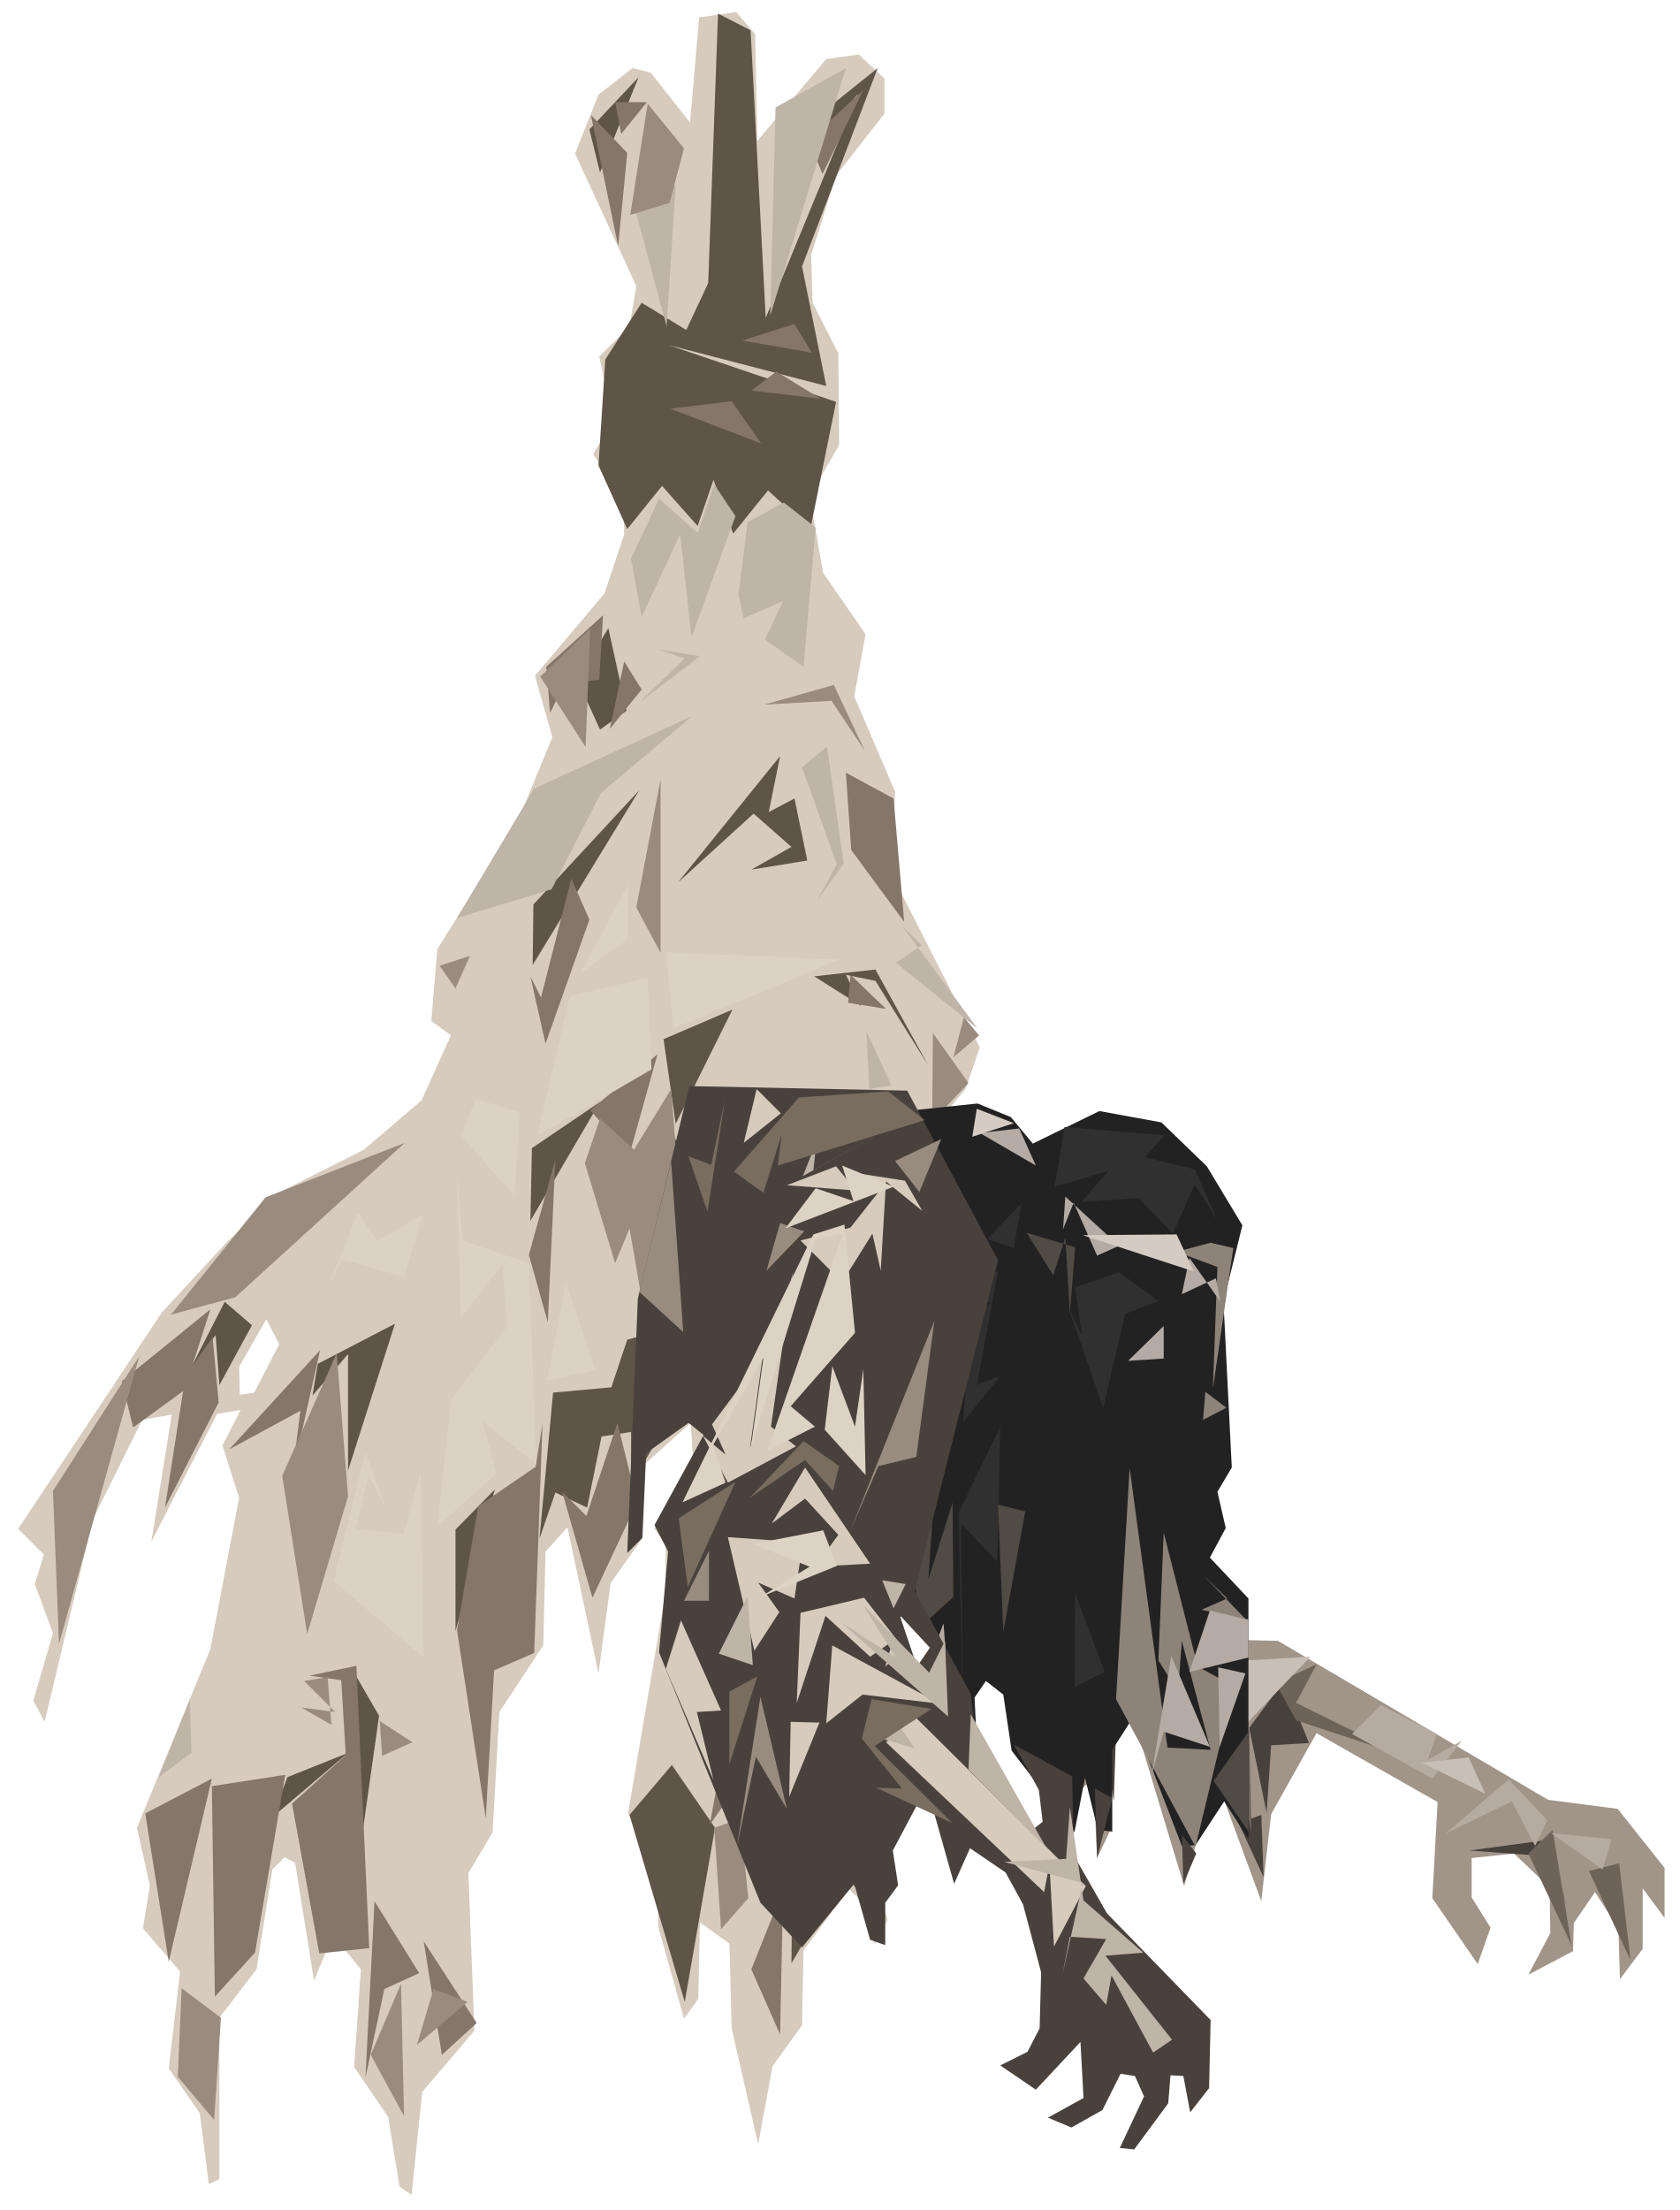
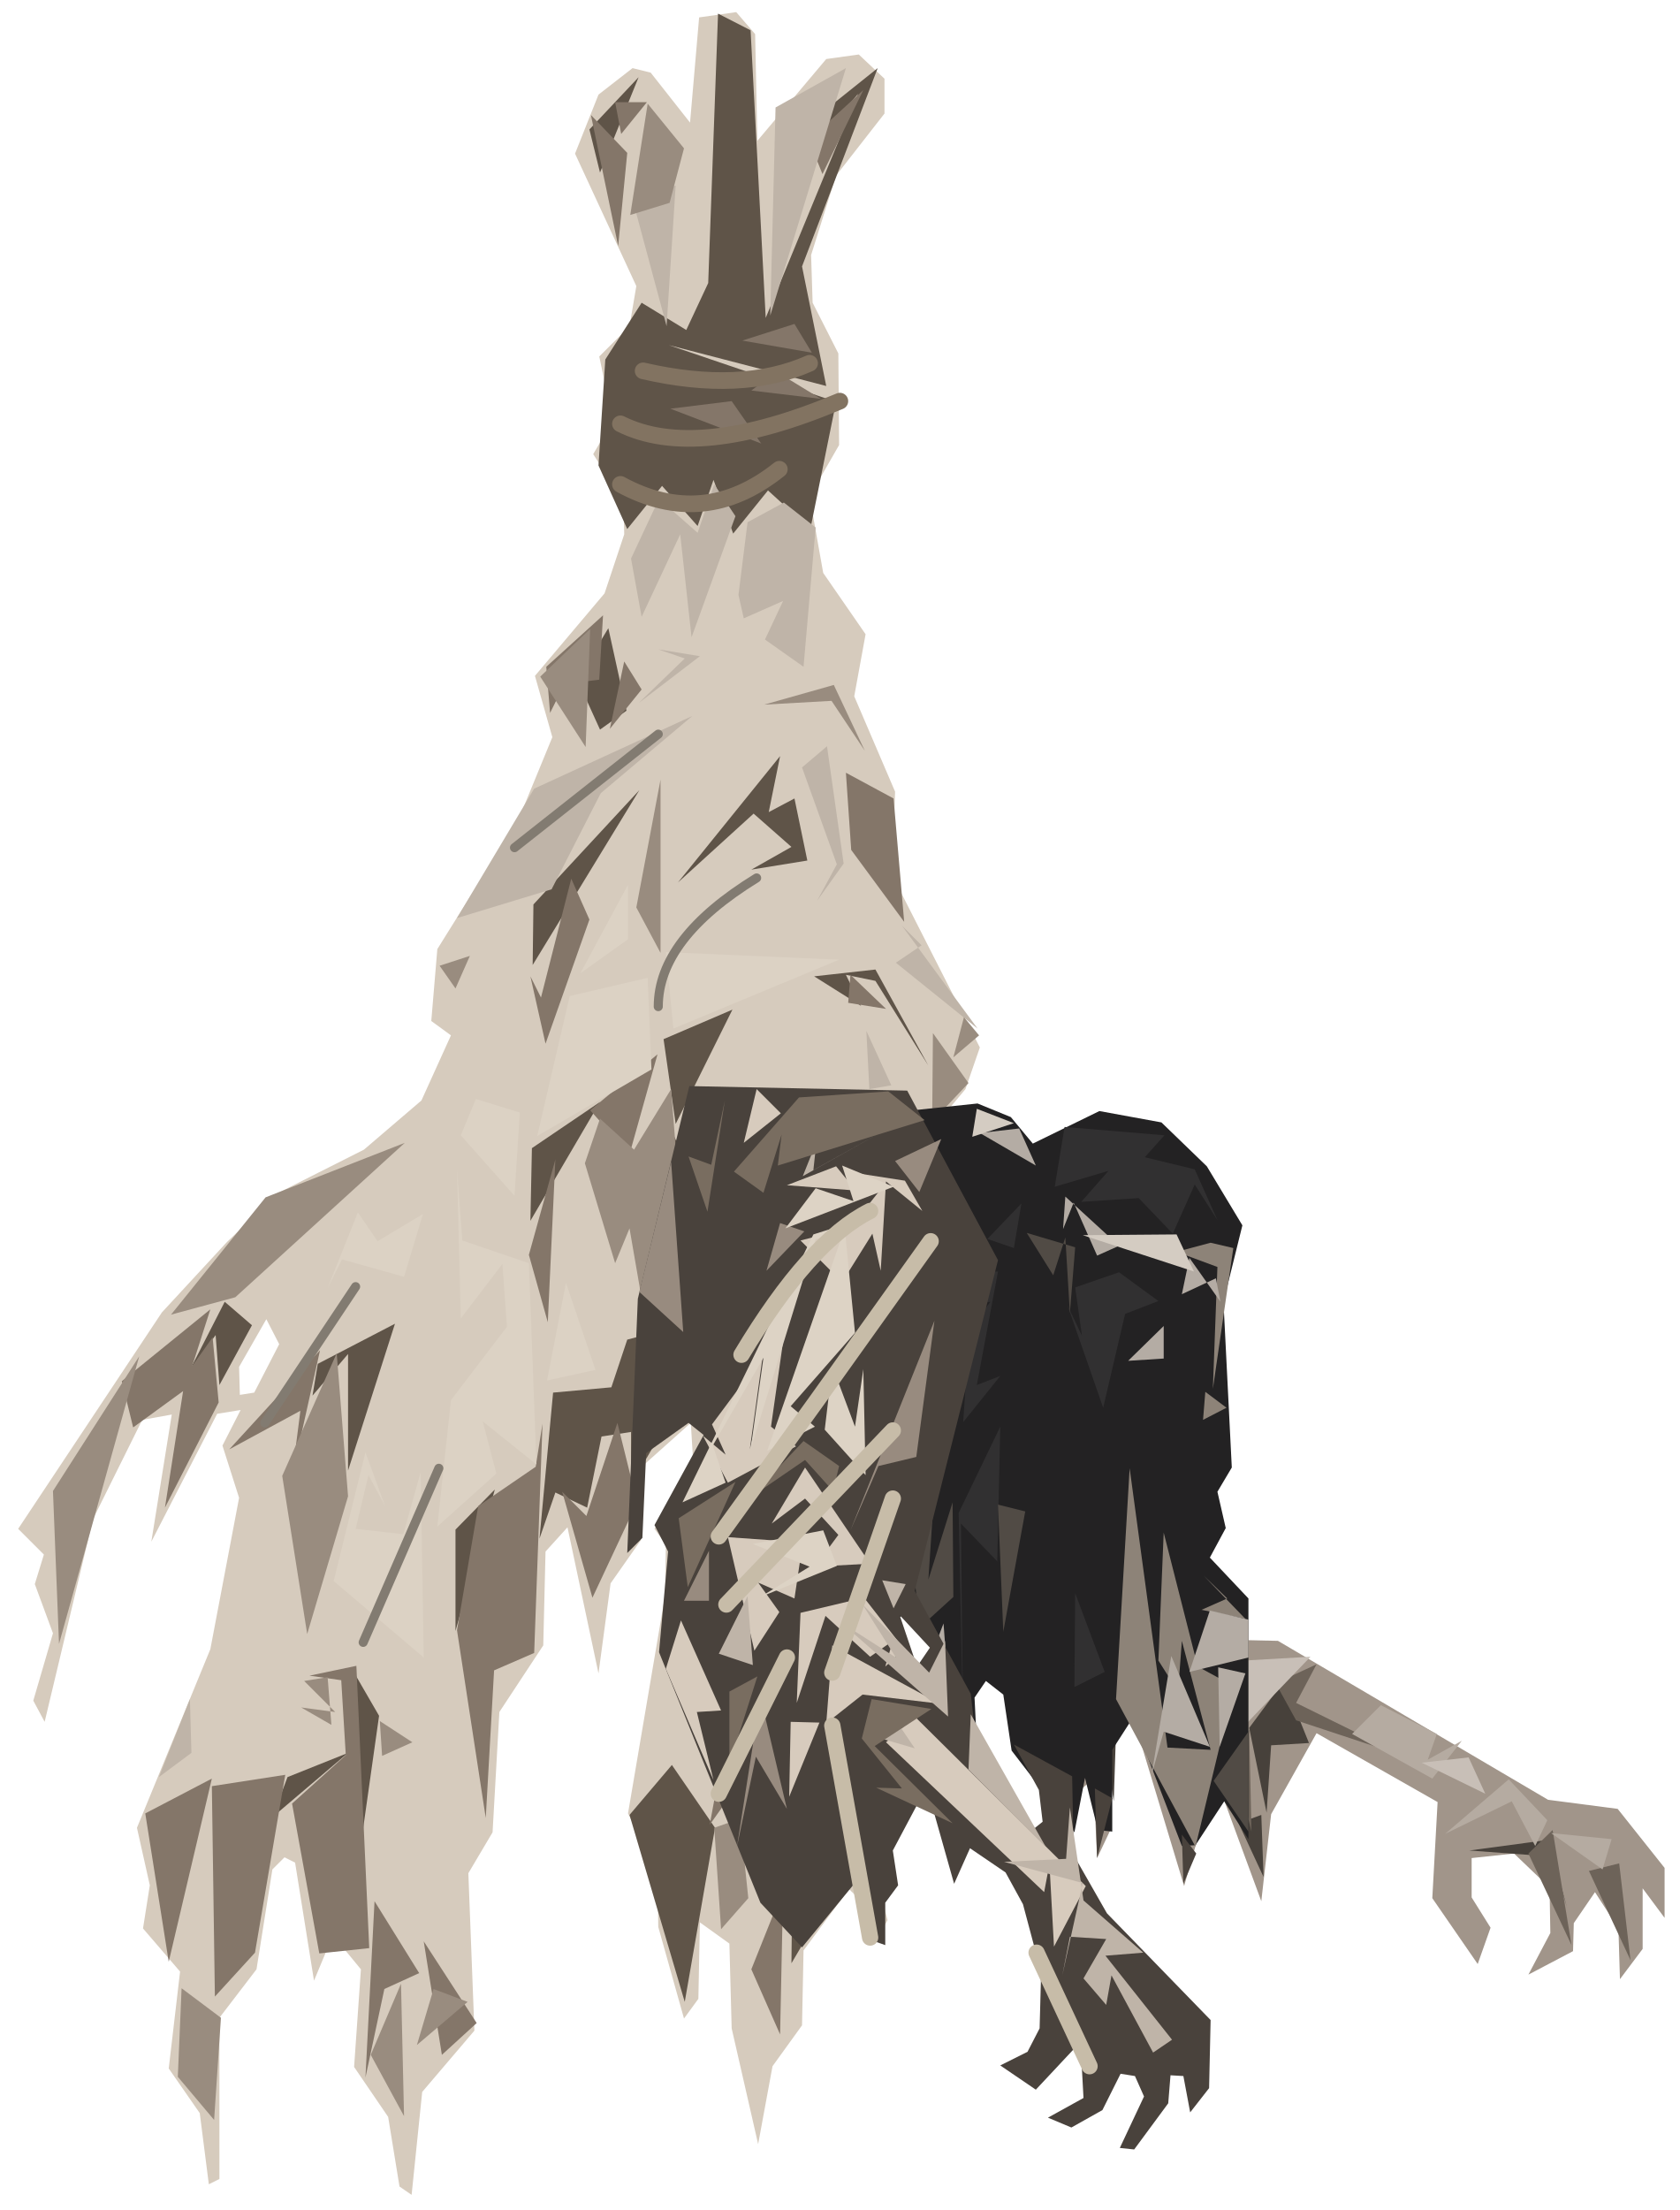
<svg xmlns="http://www.w3.org/2000/svg" viewBox="-111 -290 222 292">
  <g id="garment" stroke-linecap="round" stroke-linejoin="round">
    <path d="M-83.4 -1.4L-84.6 -10.8L-88.7 -16.7L-87.2 -29.5L-92.1 -35.2L-91.2 -40.9L-92.9 -48.5L-83.2 -72.1L-79.4 -92.1L-81.6 -99.0L-79.2 -103.7L-82.3 -103.2L-91.0 -86.3L-88.3 -103.1L-92.2 -102.4L-98.7 -89.3L-105.1 -62.5L-106.6 -65.3L-104.0 -74.2L-106.4 -80.7L-105.2 -84.6L-108.6 -88.0L-89.6 -116.6L-81.0 -125.9L-74.2 -132.4L-62.9 -138.1L-55.3 -144.6L-51.4 -153.2L-54.0 -155.1L-53.2 -164.6L-42.4 -181.9L-38.0 -192.6L-40.3 -200.7L-31.1 -211.6L-28.5 -219.4L-28.6 -223.7L-32.6 -230.0L-30.0 -234.4L-31.8 -242.9L-27.8 -246.9L-26.9 -252.2L-35.0 -269.7L-31.9 -277.5L-27.4 -281.0L-25.0 -280.4L-19.8 -273.8L-18.6 -287.7L-13.7 -288.4L-11.2 -285.5L-10.9 -271.4L-1.8 -282.2L2.5 -282.8L5.9 -279.6L5.9 -275.0L-0.5 -266.8L-3.8 -256.3L-3.6 -250.0L-0.2 -243.3L-0.1 -231.2L-4.0 -224.4L-2.2 -214.3L3.4 -206.2L1.9 -198.0L7.3 -185.4L6.9 -174.4L18.5 -151.6L16.6 -146.1L10.0 -138.2L-0.2 -135.1L3.8 -46.2L6.3 -36.3L4.6 -33.1L3.7 -38.0L1.2 -40.4L-4.8 -32.3L-5.0 -22.4L-8.9 -17.0L-10.8 -6.7L-14.3 -22.0L-14.6 -33.2L-18.5 -36.0L-18.7 -25.9L-20.6 -23.3L-24.0 -35.4L-24.1 -42.7L-28.0 -50.4L-23.1 -79.2L-23.0 -85.9L-24.5 -88.0L-19.4 -97.1L-19.7 -102.0L-26.3 -96.1L-26.3 -86.5L-30.3 -80.8L-31.9 -68.9L-36.0 -88.2L-38.9 -85.0L-39.2 -72.6L-45.0 -63.8L-45.9 -47.9L-49.1 -42.5L-48.3 -21.7L-55.2 -13.6L-56.6 0.0L-58.2 -1.1L-59.7 -10.3L-64.2 -16.9L-63.3 -29.8L-67.0 -34.3L-69.5 -28.3L-72.0 -43.9L-73.4 -44.6L-75.0 -43.0L-77.1 -29.8L-82.0 -23.4L-82.0 -2.1ZM-75.8 -115.7L-79.4 -109.4L-79.3 -105.7L-77.4 -106.0L-74.1 -112.4Z" fill="#d6cbbd" stroke="none" stroke-width="0" />
    <path d="M-16.1 -288.2L-11.8 -286.0L-9.8 -248.0L2.4 -277.6L-2.6 -271.6L-3.0 -274.6L5.0 -281.0L-5.0 -254.8L-1.8 -239.0L-22.6 -244.4L-0.5 -236.9L-3.9 -220.1L-9.5 -225.2L-14.1 -219.5L-16.7 -226.6L-18.8 -220.5L-23.5 -225.8L-28.1 -220.1L-31.9 -228.5L-31.0 -242.5L-26.2 -250.0L-20.3 -246.4L-17.4 -252.6ZM2.0 -63.0L5.0 -36.8L0.6 -42.5L-6.4 -30.6L-6.2 -49.1ZM-22.2 -56.8L-16.5 -48.5L-20.5 -25.5L-27.8 -50.2ZM-15.6 -140.9L-12.0 -132.8L-9.4 -134.4L-13.2 -109.7L-15.1 -106.9L-17.9 -110.5L-27.6 -93.8L-27.6 -100.8L-31.5 -100.2L-33.4 -90.8L-37.6 -92.8L-39.7 -86.7L-37.9 -106.0L-30.2 -106.7L-28.1 -113.0L-20.1 -115.1L-22.1 -140.3L-17.9 -131.1ZM-26.5 -185.6L-40.6 -162.5L-40.5 -170.5ZM-31.7 -144.4L-40.9 -128.7L-40.7 -138.3ZM-58.8 -115.1L-65.0 -95.7L-65.0 -111.1L-69.7 -105.6L-69.0 -109.8ZM-26.6 -279.8L-31.7 -267.2L-33.1 -272.9ZM-7.9 -190.1L-9.4 -182.7L-6.0 -184.5L-4.3 -176.3L-11.7 -175.1L-6.4 -178.1L-11.4 -182.5L-21.4 -173.4ZM-14.2 -156.6L-21.7 -141.5L-23.3 -152.7ZM-64.2 -69.0L-60.9 -63.3L-63.7 -43.5ZM-3.4 -161.0L4.7 -161.9L11.7 -149.2L4.7 -160.4L0.8 -161.2L2.8 -157.1ZM-8.0 -75.7L-8.6 -59.4L-11.0 -67.3L-13.7 -60.7L-14.6 -65.3ZM-30.6 -207.0L-28.2 -196.1L-31.7 -193.6L-34.7 -200.2ZM-81.3 -118.0L-77.7 -114.9L-82.0 -107.0L-82.5 -113.6L-85.9 -109.0ZM-45.6 -93.2L-50.8 -74.5L-50.8 -87.9ZM-75.0 -49.9L-73.0 -55.2L-65.0 -58.4ZM-5.3 -99.4L-0.2 -98.1L0.1 -92.7Z" fill="#5f5448" stroke="none" stroke-width="0" />
    <path d="M-73.3 -55.5L-77.3 -32.0L-82.6 -26.2L-83.0 -54.0ZM-39.3 -101.9L-40.4 -71.6L-45.7 -69.3L-46.8 -49.8L-50.6 -74.6L-47.8 -91.0L-40.2 -96.2ZM-63.9 -69.9L-62.2 -32.6L-68.8 -31.9L-72.4 -51.7L-65.3 -58.1L-65.9 -68.0L-70.1 -68.6ZM-83.0 -55.0L-88.7 -30.8L-91.8 -50.4ZM-29.4 -102.0L-26.8 -91.5L-32.7 -78.9L-36.7 -92.9L-33.5 -89.7ZM-37.6 -136.8L-38.6 -115.3L-41.1 -124.2ZM-83.2 -117.0L-85.6 -109.5L-82.9 -113.3L-82.1 -104.7L-89.2 -90.8L-86.8 -106.2L-93.4 -101.4L-94.9 -107.5ZM-14.1 -137.7L1.4 -146.0L12.0 -142.5L-2.2 -141.2L-10.5 -132.3ZM0.8 -187.9L7.1 -184.5L8.5 -168.2L1.5 -177.7ZM-80.7 -98.5L-68.7 -111.6L-72.4 -95.0L-71.3 -103.6ZM-32.9 -274.8L-28.1 -269.8L-29.3 -257.5ZM-22.4 -236.0L-14.3 -237.0L-10.4 -231.4ZM-7.5 -40.3L-7.9 -21.2L-11.7 -29.8ZM-11.8 -94.1L-3.1 -98.4L0.3 -90.0L-3.3 -96.4ZM-35.5 -173.9L-33.1 -168.5L-38.9 -152.1L-40.9 -161.0L-39.5 -158.2ZM-16.6 -92.5L-16.8 -72.0L-21.6 -82.3ZM-12.9 -245.0L-6.0 -247.2L-3.7 -243.4ZM1.4 -161.2L6.1 -156.7L1.1 -157.5ZM-61.5 -38.8L-55.6 -29.3L-60.2 -27.2L-62.7 -15.5ZM-11.7 -238.4L-8.4 -240.9L-2.5 -237.3ZM-55.0 -33.5L-48.0 -22.7L-52.6 -18.5ZM-24.1 -150.7L-27.8 -137.5L-33.0 -143.3ZM3.1 -278.1L-2.3 -267.0L-4.1 -271.5ZM-31.3 -208.7L-31.8 -200.2L-35.8 -199.7L-33.1 -206.3L-38.3 -195.8L-38.8 -201.9ZM-14.4 -64.1L-12.3 -55.8L-17.2 -48.9ZM-25.5 -276.5L-28.9 -272.3L-29.7 -276.5ZM-28.5 -202.6L-26.2 -198.9L-30.4 -193.7Z" fill="#847669" stroke="none" stroke-width="0" />
    <path d="M-19.5 -195.4L-31.6 -185.2L-38.1 -172.5L-50.6 -168.7L-40.4 -185.8ZM0.8 -281.0L-9.2 -248.3L-8.5 -275.8ZM-7.4 -223.6L-3.2 -220.3L-4.8 -201.9L-9.9 -205.5L-7.5 -210.6L-12.7 -208.3L-13.4 -211.4L-12.2 -221.0ZM-16.6 -226.0L-13.8 -221.8L-19.6 -205.8L-21.1 -219.4L-26.2 -208.5L-27.6 -216.2L-23.9 -224.1L-18.8 -219.6ZM-21.7 -265.5L-22.9 -246.9L-27.2 -262.9ZM5.3 -140.7L-4.8 -134.0L-4.9 -137.7ZM8.2 -167.7L18.2 -154.1L7.4 -162.8L10.8 -165.1ZM-1.7 -191.4L0.5 -175.9L-3.0 -171.0L-0.4 -175.8L-5.0 -188.6ZM-90.0 -55.2L-85.9 -65.5L-85.7 -58.4ZM-18.5 -203.3L-26.6 -197.1L-20.5 -203.0L-24.0 -204.2ZM3.5 -153.8L6.8 -146.6L3.9 -146.1Z" fill="#bfb4a8" stroke="none" stroke-width="0" />
    <path d="M-92.6 -110.8L-103.2 -72.8L-104.0 -93.0ZM-66.5 -111.2L-65.0 -92.3L-70.4 -74.1L-73.7 -95.0ZM-22.3 -146.1L-19.8 -114.0L-26.0 -117.3L-27.8 -127.7L-29.7 -123.1L-33.7 -136.3L-31.7 -142.2L-27.2 -138.1ZM-57.5 -139.0L-79.9 -118.6L-88.4 -116.3L-75.9 -131.8ZM-58.0 -27.9L-57.6 -10.4L-62.0 -18.5ZM-33.0 -206.9L-33.6 -191.3L-39.6 -200.6ZM-25.4 -276.3L-20.6 -270.4L-22.5 -263.2L-27.7 -261.6ZM-87.0 -27.3L-81.8 -23.4L-82.7 -9.9L-87.5 -15.6ZM-23.7 -187.0L-23.7 -164.1L-26.9 -170.1ZM12.3 -153.5L17.0 -146.9L12.2 -141.8ZM-10.0 -196.9L-0.8 -199.5L3.3 -190.8L-1.1 -197.4ZM-13.2 -49.7L-12.1 -39.2L-15.7 -35.1L-16.6 -48.5ZM-49.2 -25.5L-55.9 -19.8L-53.7 -27.2ZM-60.8 -62.6L-56.5 -59.8L-60.5 -58.0ZM-67.7 -68.4L-67.2 -62.1L-71.2 -64.4L-66.7 -63.8L-70.8 -67.9ZM18.4 -153.2L15.0 -150.3L16.4 -155.6ZM-48.9 -163.7L-50.8 -159.4L-52.9 -162.4Z" fill="#998c7f" stroke="none" stroke-width="0" />
    <path d="M-25.4 -160.8L-24.9 -148.7L-40.0 -139.9L-35.7 -158.4ZM-0.1 -163.2L-22.0 -154.1L-23.0 -164.2ZM-50.6 -135.5L-49.9 -126.1L-41.1 -123.1L-40.1 -96.5L-47.2 -102.2L-45.4 -95.3L-53.2 -88.3L-51.4 -105.0L-44.0 -114.7L-44.6 -123.0L-50.1 -115.8ZM-0.3 -128.8L-11.1 -100.0L-14.5 -102.9L-15.5 -93.9L-20.9 -91.2ZM-62.7 -98.1L-60.1 -91.0L-62.3 -95.1L-64.0 -88.0L-56.9 -87.2L-59.4 -81.2L-55.4 -95.5L-55.0 -71.0L-66.9 -81.1ZM-0.6 -123.0L0.9 -97.8L-1.3 -110.1L-6.6 -104.3L-3.8 -100.9L-9.7 -98.2ZM-1.5 -87.0L-0.6 -83.1L-6.8 -79.2L-12.5 -81.1L-16.1 -69.0L-12.0 -69.7L-16.7 -65.0L-14.4 -88.6L-16.2 -79.0L-13.9 -83.3L-4.4 -82.3L-9.2 -87.5ZM-48.1 -144.8L-42.3 -143.0L-43.0 -132.0L-50.1 -140.0ZM-36.2 -120.5L-32.3 -109.0L-38.7 -107.6ZM-28.0 -173.1L-28.0 -165.9L-34.3 -161.4ZM-55.1 -129.6L-57.6 -121.3L-65.8 -123.6L-67.7 -119.8L-63.7 -129.8L-61.1 -126.0Z" fill="#dcd2c4" stroke="none" stroke-width="0" />
+     <path d="M-26 -241 Q-13 -238 -4 -242 M-29 -234 Q-19 -229 0 -237 M-29 -226 Q-18 -220 -8 -228" fill="none" stroke="#827361" stroke-width="2.2" />
+     <path d="M-24 -193 L-43 -178 M-11 -174 Q-24 -166 -24 -157 M-64 -120 L-76 -102 M-53 -96 L-63 -73" fill="none" stroke="#827b71" stroke-width="1.2" />
  </g>
  <g id="farReach" stroke-linecap="round" stroke-linejoin="round">
    <path d="M30.3 -78.8L43.7 -73.5L57.9 -73.2L93.6 -52.2L102.8 -51.0L109.0 -43.2L109.0 -36.6L106.1 -40.5L106.1 -32.5L103.1 -28.5L102.9 -35.2L99.8 -40.0L97.0 -35.9L96.9 -32.2L91.0 -29.1L93.9 -34.6L93.8 -40.6L89.1 -45.1L83.5 -44.5L83.5 -39.3L86.0 -35.3L84.3 -30.5L78.3 -39.2L79.0 -51.9L63.0 -61.0L57.0 -50.3L55.7 -38.8L50.8 -52.1L48.0 -49.6L45.5 -40.8L38.7 -63.3L36.0 -59.4L35.8 -48.3L34.0 -44.5L33.5 -55.0L30.1 -52.0L29.0 -55.9Z" fill="#a1958a" stroke="none" stroke-width="0" />
    <path d="M30.5 -78.7L36.9 -73.7L36.2 -52.0L33.5 -68.5L29.1 -53.5ZM55.7 -50.2L56.0 -42.0L52.7 -49.1ZM58.7 -67.9L62.0 -59.7L57.0 -59.4L56.4 -50.5L54.1 -61.7ZM83.2 -45.5L93.6 -46.9L96.1 -38.0L94.0 -44.7Z" fill="#47413b" stroke="none" stroke-width="0" />
    <path d="M54.1 -61.5L54.4 -48.0L52.8 -54.5L50.2 -52.2ZM94.2 -48.2L96.7 -33.0L91.0 -45.1ZM57.6 -67.6L63.0 -70.1L60.3 -65.0L74.5 -58.0L60.3 -62.7ZM103.0 -43.8L104.5 -31.0L99.0 -42.8Z" fill="#6d6359" stroke="none" stroke-width="0" />
    <path d="M80.0 -47.7L88.4 -54.9L93.5 -49.5L91.9 -46.1L88.8 -52.0ZM94.0 -47.8L102.0 -47.0L100.8 -43.0ZM67.7 -60.9L71.5 -64.7L78.9 -60.9L77.7 -57.5L82.2 -60.0L78.3 -55.0Z" fill="#b5aba1" stroke="none" stroke-width="0" />
    <path d="M37.0 -76.0L41.9 -62.0L37.7 -65.5Z" fill="#887e76" stroke="none" stroke-width="0" />
    <path d="M62.2 -71.1L53.0 -61.5L51.7 -70.5ZM76.9 -57.1L83.1 -57.8L85.3 -53.0Z" fill="#c8bfb7" stroke="none" stroke-width="0" />
  </g>
  <g id="face" stroke-linecap="round" stroke-linejoin="round">
    <path d="M3.0 -142.6L18.2 -144.2L22.6 -142.4L25.5 -138.9L34.3 -143.2L42.5 -141.7L48.5 -135.9L53.2 -128.1L50.7 -118.0L51.8 -96.1L49.9 -92.9L51.0 -88.1L48.9 -84.2L54.0 -78.8L54.0 -47.0L50.8 -52.0L47.0 -46.2L45.2 -46.1L38.7 -63.0L36.0 -58.8L36.0 -48.0L34.1 -48.2L32.4 -55.1L31.0 -47.9L22.7 -58.7L21.6 -66.1L19.3 -67.9L17.8 -65.7L18.1 -59.7L6.1 -71.5L0.0 -108.1ZM8.8 -76.9L7.2 -75.9L10.3 -69.9L12.1 -72.2Z" fill="#232223" stroke="none" stroke-width="0" />
    <path d="M38.3 -96.0L43.3 -59.1L49.0 -58.8L45.2 -73.2L44.7 -66.5L42.1 -70.6L42.8 -87.5L47.3 -69.8L52.1 -67.2L47.0 -46.0L36.5 -65.5ZM11.8 -111.8L8.0 -99.9L13.0 -98.2L3.1 -89.9L4.2 -101.7ZM49.0 -125.8L52.0 -125.1L49.3 -106.5L49.9 -122.6L44.5 -124.6ZM48.1 -81.8L53.6 -76.1L47.8 -77.3L51.2 -78.8ZM51.1 -104.0L48.0 -102.4L48.3 -106.1Z" fill="#8d8378" stroke="none" stroke-width="0" />
    <path d="M29.7 -141.1L42.9 -140.0L40.3 -137.1L46.9 -135.5L49.9 -128.8L46.9 -133.5L44.0 -127.0L39.5 -131.7L31.9 -131.2L35.5 -135.3L28.4 -133.2ZM21.2 -101.5L20.8 -83.7L16.0 -88.7L16.3 -61.5L15.7 -90.1ZM36.9 -121.9L42.1 -118.1L37.7 -116.4L34.8 -104.0L30.1 -117.5L32.0 -113.5L31.1 -119.9ZM31.1 -79.5L35.0 -69.1L31.0 -67.1ZM20.9 -122.0L18.1 -107.0L21.2 -108.2L16.3 -102.1L17.1 -114.0L13.2 -115.4L17.6 -115.0L19.9 -118.0L14.8 -117.3L19.8 -120.5L16.5 -121.9ZM19.5 -126.3L24.0 -131.0L23.0 -125.1Z" fill="#313031" stroke="none" stroke-width="0" />
    <path d="M43.8 -71.2L48.9 -59.2L42.8 -61.2L41.2 -55.5ZM54.0 -76.0L54.0 -71.0L46.2 -69.1L48.9 -77.2ZM18.5 -140.3L23.7 -140.9L25.9 -136.0ZM46.2 -123.8L50.3 -118.0L49.7 -121.1L45.2 -119.0ZM50.0 -69.7L53.6 -68.9L50.2 -59.2ZM42.8 -114.8L42.8 -110.5L38.1 -110.2ZM29.8 -131.9L36.9 -125.4L34.0 -124.1L30.9 -131.1L29.5 -127.6ZM4.9 -75.9L11.1 -68.7L13.7 -75.5L14.5 -64.9ZM8.7 -83.2L7.2 -78.2L4.2 -82.8L7.3 -79.8Z" fill="#b4aca4" stroke="none" stroke-width="0" />
    <path d="M12.8 -97.9L11.7 -81.3L14.9 -91.5L15.0 -79.0L10.6 -75.0L9.0 -89.0L4.2 -85.0L3.2 -89.4ZM20.9 -91.2L24.5 -90.3L21.6 -74.4ZM54.0 -61.2L54.0 -48.0L49.4 -54.7ZM24.7 -127.1L31.1 -125.2L30.4 -116.5L29.8 -126.5L28.2 -121.5Z" fill="#514b45" stroke="none" stroke-width="0" />
    <path d="M2.0 -137.0L10.6 -130.7L9.0 -109.5L10.2 -124.9L5.9 -133.2L8.7 -120.9L5.8 -111.7ZM32.1 -126.8L44.5 -126.9L46.8 -122.0ZM6.3 -73.9L13.0 -65.7L11.0 -70.7L13.5 -68.7L13.2 -64.0ZM23.0 -141.6L17.5 -139.8L18.1 -143.5Z" fill="#d4ccc2" stroke="none" stroke-width="0" />
  </g>
  <g id="nearReach" stroke-linecap="round" stroke-linejoin="round">
    <path d="M-19.9 -146.5L8.9 -145.9L20.9 -123.5L9.9 -79.8L17.3 -66.2L18.4 -56.4L25.3 -48.1L26.8 -49.3L26.3 -53.5L23.0 -59.5L30.7 -55.3L30.9 -44.9L35.3 -37.2L49.0 -23.1L48.8 -14.1L46.3 -10.9L45.4 -15.7L43.7 -15.8L43.4 -12.1L38.9 -6.0L37.0 -6.2L40.2 -13.0L39.0 -15.7L37.1 -16.0L34.7 -11.2L30.6 -8.9L27.5 -10.2L32.2 -12.8L31.8 -20.2L25.9 -13.9L21.2 -17.1L24.8 -18.9L26.4 -22.0L26.6 -29.4L24.2 -38.4L21.9 -42.6L17.2 -45.8L15.1 -41.1L12.5 -50.3L10.4 -51.9L7.0 -45.5L7.7 -40.9L6.0 -38.6L6.0 -33.0L4.0 -33.7L1.9 -41.1L-5.0 -32.7L-10.5 -38.6L-23.9 -71.7L-22.7 -85.0L-24.5 -88.5L-18.0 -100.4L-20.0 -102.0L-25.6 -98.0L-26.1 -86.8L-28.1 -84.8L-26.7 -118.4ZM7.9 -76.6L10.2 -69.8L11.9 -72.3ZM45.2 -47.6L47.1 -45.1L45.4 -41.1ZM33.7 -53.7L36.0 -52.4L34.0 -44.5Z" fill="#49423c" stroke="none" stroke-width="0" />
    <path d="M-21.0 -75.9L-15.7 -64.0L-18.9 -63.8L-16.7 -54.8L-23.0 -69.5ZM9.9 -63.2L32.5 -40.8L28.3 -32.8L27.7 -43.7L27.0 -40.0L6.1 -59.8ZM-2.7 -62.4L-6.7 -52.6L-6.5 -62.5ZM3.2 -78.9L8.5 -72.1L6.0 -69.8L7.0 -73.2L4.0 -71.1L-1.9 -76.5L-5.7 -65.0L-5.2 -76.9ZM-4.6 -96.1L4.0 -83.4L-3.3 -83.0L-0.2 -87.2L-4.6 -92.0L-9.0 -88.7ZM-1.0 -72.6L13.2 -64.9L3.0 -66.1L-1.8 -62.3ZM-11.0 -146.1L-7.8 -142.9L-12.7 -139.0ZM-4.9 -86.2L-6.0 -78.8L-10.8 -80.9L-8.0 -77.0L-11.3 -71.9L-14.8 -86.9ZM-5.2 -126.1L1.4 -127.8L5.5 -133.0L2.8 -134.9L8.6 -134.0L10.9 -130.0L6.1 -133.9L5.4 -122.1L4.3 -127.0L0.3 -120.6ZM-6.2 -121.9L-9.1 -101.5L-5.8 -98.9L-14.8 -94.1L-18.1 -100.3L-15.1 -97.8L-16.9 -101.8L-10.2 -110.8L-11.9 -98.5ZM-7.0 -133.4L-0.5 -135.9L2.1 -132.7Z" fill="#d7cbbd" stroke="none" stroke-width="0" />
    <path d="M17.3 -63.5L27.2 -46.0L17.0 -56.2ZM30.4 -51.2L32.2 -38.9L40.1 -32.0L35.1 -31.6L43.9 -20.5L41.4 -18.8L35.9 -29.0L35.2 -25.1L32.2 -28.6L35.2 -33.8L30.4 -34.1L29.4 -29.0L32.1 -41.2L21.7 -44.0L29.9 -44.4ZM0.2 -75.6L7.4 -71.0L3.0 -78.0L11.8 -69.0L13.9 -73.2L14.3 -63.2ZM6.0 -140.7L-4.9 -134.6L-3.1 -139.1L-3.5 -135.4ZM-12.2 -79.1L-11.5 -70.0L-16.0 -71.5ZM5.1 -60.4L7.4 -62.7L9.9 -59.0ZM8.7 -80.7L7.1 -77.5L5.6 -81.2Z" fill="#bfb4a8" stroke="none" stroke-width="0" />
    <path d="M-14.0 -135.2L-5.4 -145.0L6.4 -145.8L11.2 -142.0L-8.2 -136.0L-7.7 -140.1L-10.1 -132.4ZM4.2 -65.5L12.1 -64.2L4.6 -59.3L14.9 -49.1L4.8 -53.8L8.2 -53.7L2.9 -60.3ZM-15.2 -144.6L-17.5 -129.9L-20.0 -137.2L-17.0 -136.1ZM-0.1 -96.3L-0.9 -93.0L-4.6 -97.1L-11.9 -92.1L-4.8 -99.6ZM-13.8 -94.2L-20.1 -80.3L-21.3 -89.4ZM-10.9 -68.5L-14.6 -56.9L-14.6 -66.5Z" fill="#796d60" stroke="none" stroke-width="0" />
    <path d="M-22.3 -136.5L-20.7 -114.0L-26.5 -119.3ZM12.5 -115.5L10.1 -97.5L5.1 -96.3L1.4 -87.8ZM-10.5 -65.8L-7.0 -51.0L-11.1 -57.9L-13.6 -46.0ZM13.4 -139.5L10.5 -132.5L7.3 -136.6ZM-17.3 -85.1L-17.3 -78.5L-20.6 -78.5ZM-4.7 -127.3L-9.7 -122.1L-7.9 -128.4Z" fill="#988b7f" stroke="none" stroke-width="0" />
    <path d="M0.6 -128.2L2.0 -113.9L-6.5 -104.2L-3.3 -101.5L-9.6 -98.3L0.4 -127.0L-3.2 -126.3L-11.8 -98.5L-10.1 -110.6L-16.8 -99.0L-15.1 -94.1L-20.8 -91.5L-3.5 -126.9ZM-10.5 -79.0L-4.0 -83.0L-11.5 -86.0L-2.2 -87.8L-0.4 -83.1ZM7.1 -133.2L-7.2 -127.7L-3.2 -133.0L1.8 -131.3L0.3 -136.0ZM-1.0 -109.5L2.0 -101.5L3.1 -109.1L3.4 -95.1L-2.0 -101.1Z" fill="#ddd3c5" stroke="none" stroke-width="0" />
+     <path d="M4 -130 Q-4 -126 -13 -111 M12 -126 L-3 -105 L-16 -87 M7 -101 L-15 -78 M-7 -71 L-16 -53 M7 -92 L-1 -69 M-1 -62 L4 -34 M26 -32 L33 -17" fill="none" stroke="#c7bca8" stroke-width="2.15" />
  </g>
</svg>
